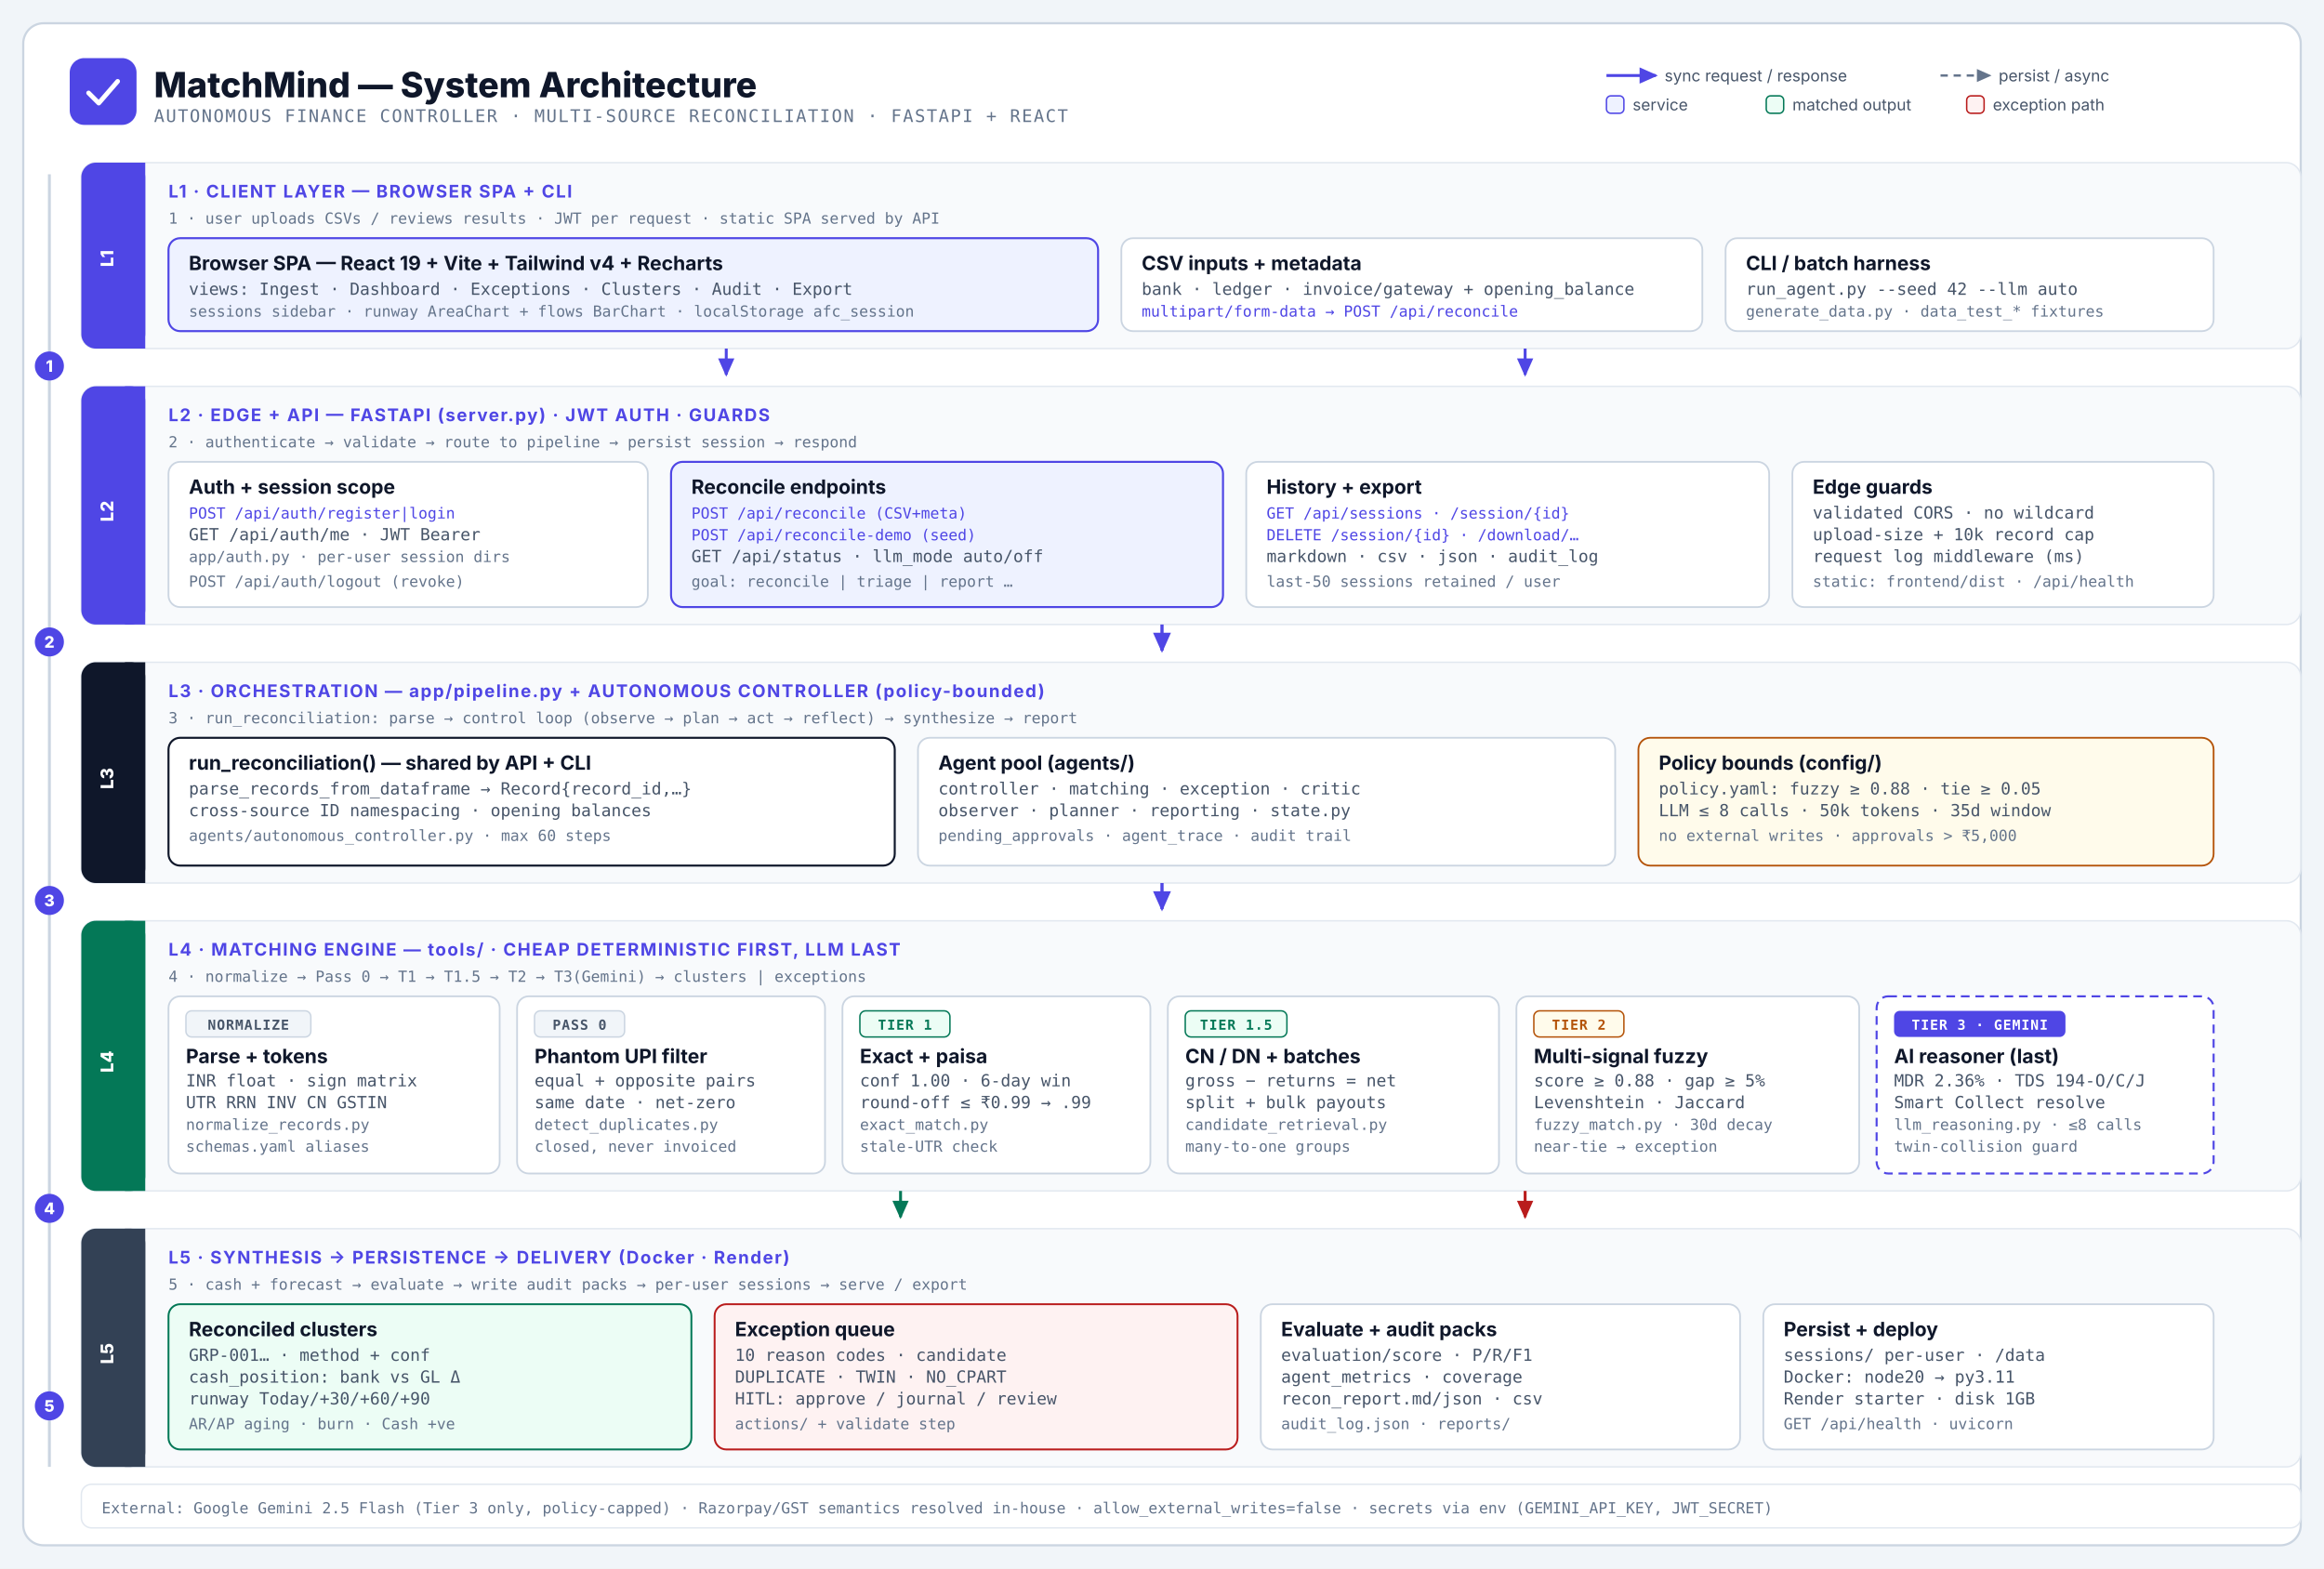
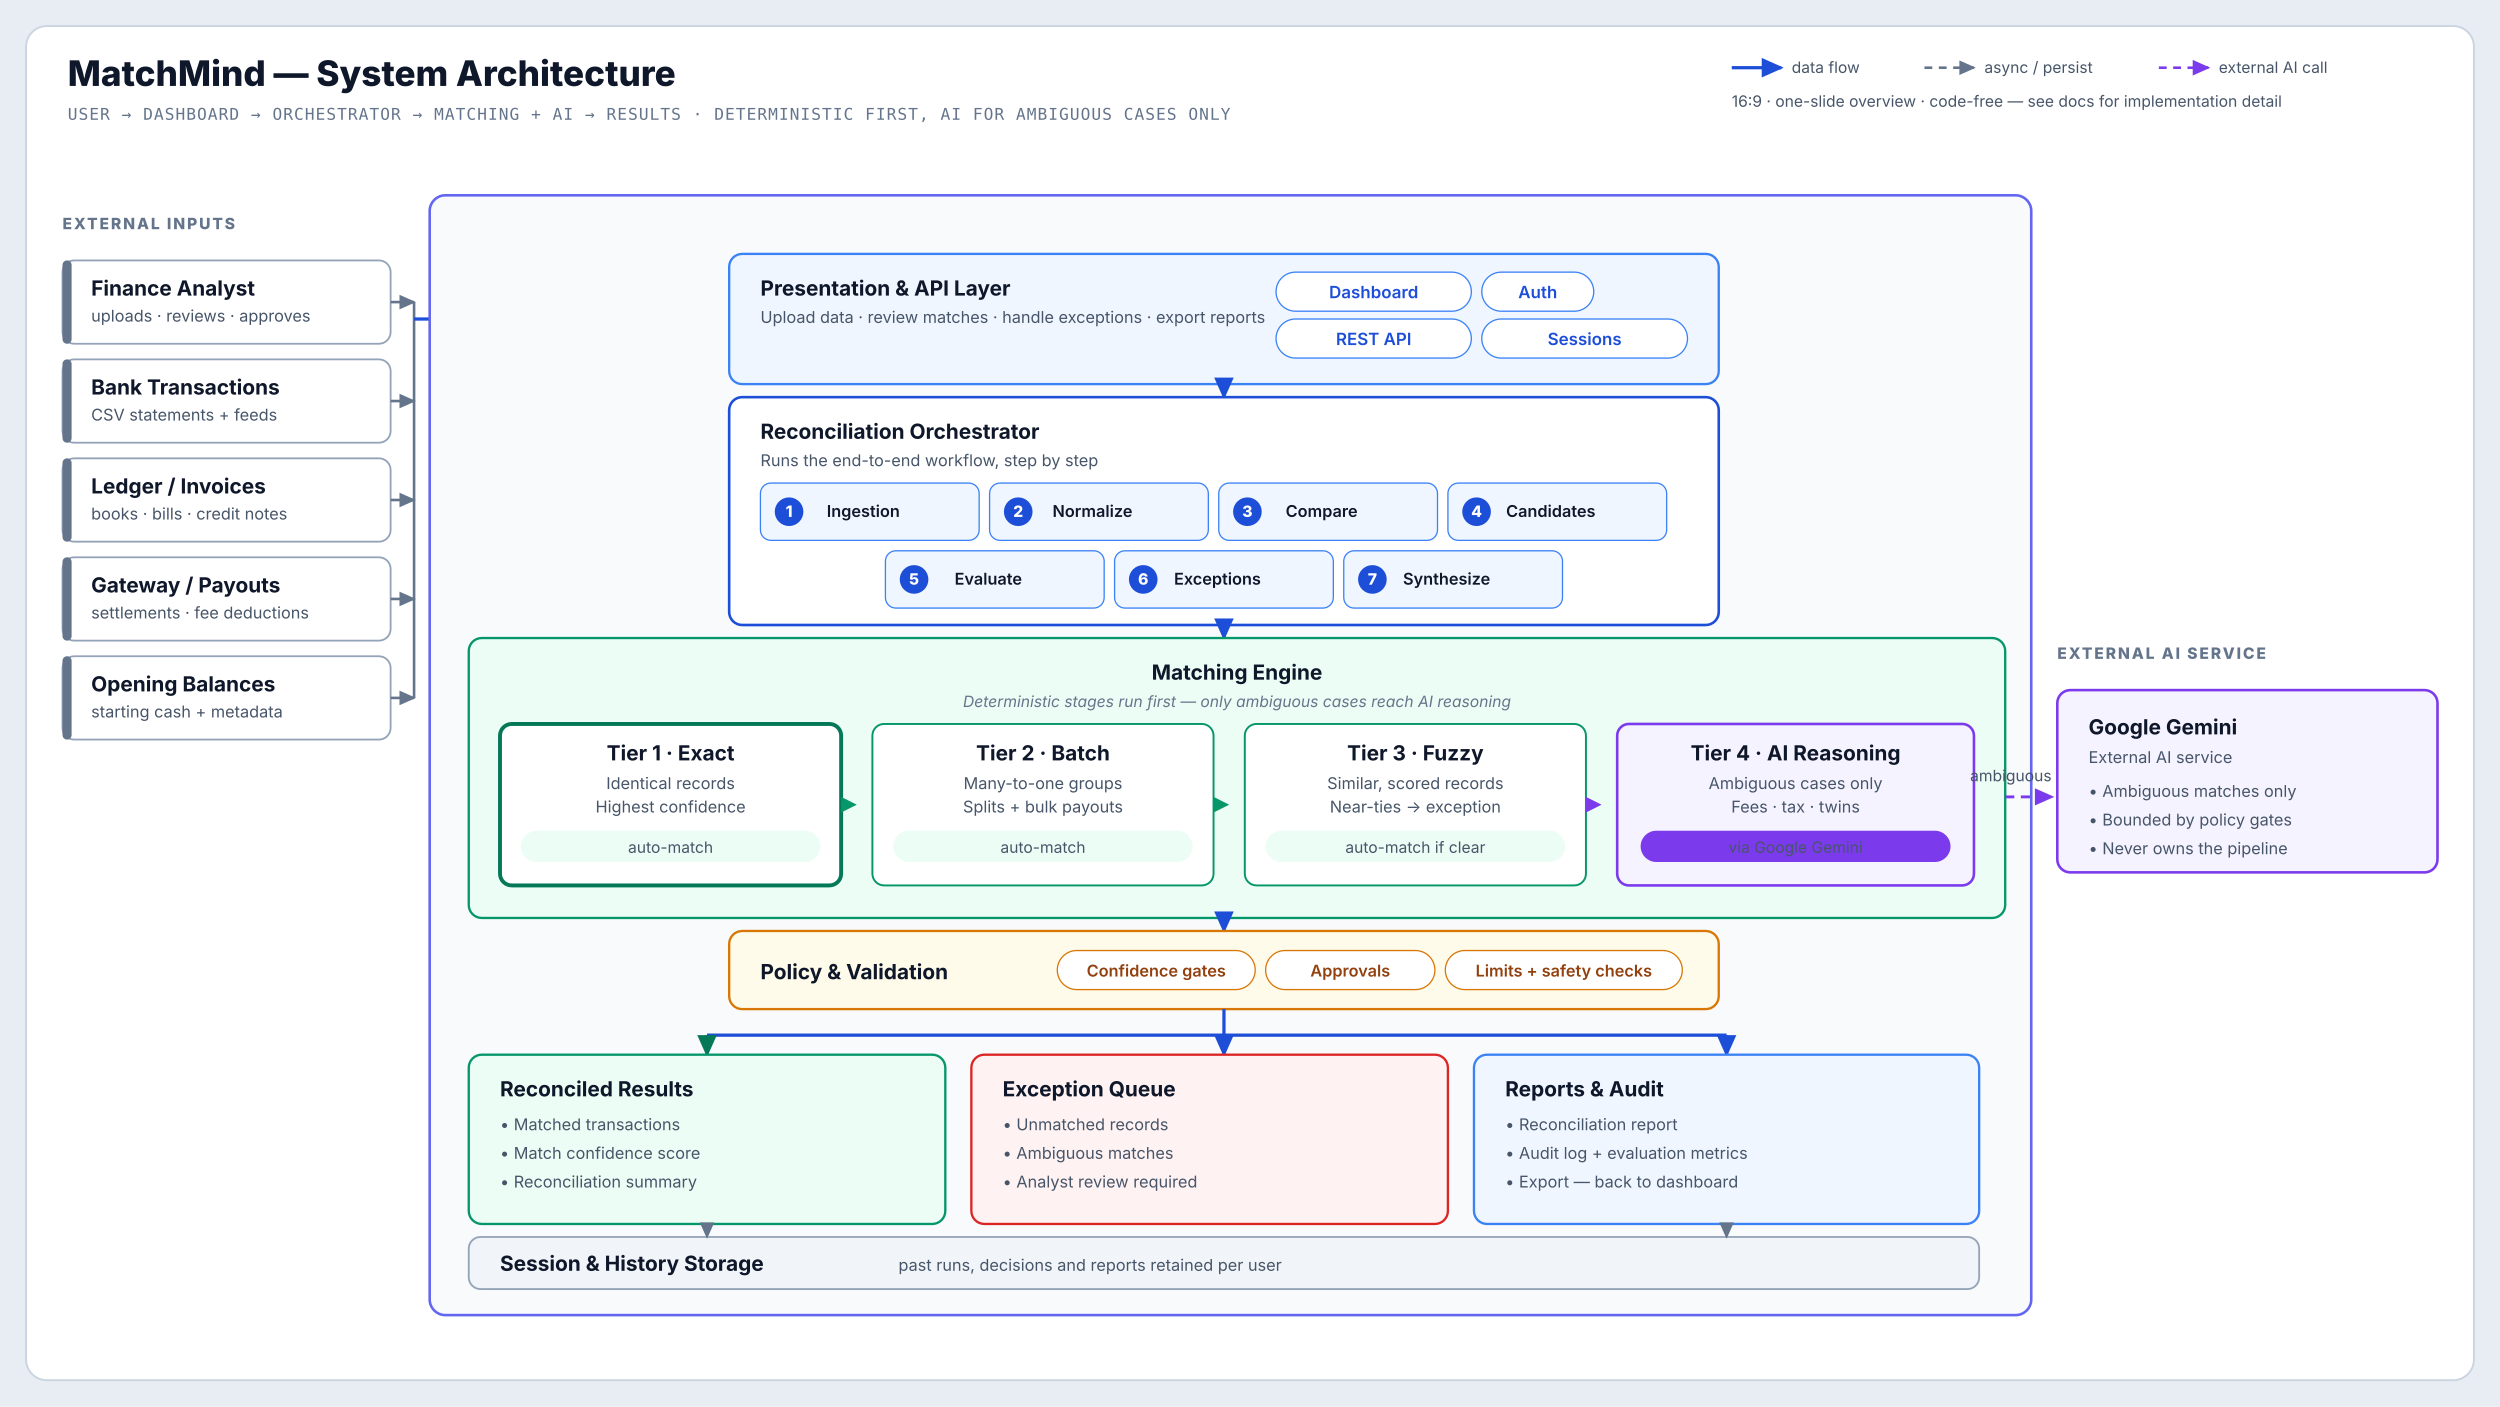
- <svg xmlns="http://www.w3.org/2000/svg" viewBox="0 0 1600 1080" width="1600" height="1080" role="img" aria-label="MatchMind system architecture">
+ <svg xmlns="http://www.w3.org/2000/svg" viewBox="0 0 1920 1080" width="1920" height="1080" role="img" aria-label="MatchMind system architecture">
  <defs>
-     <marker id="fl" viewBox="0 0 10 10" refX="8" refY="5" markerWidth="7" markerHeight="7" orient="auto-start-reverse">
-       <path d="M 0 1 L 9 5 L 0 9 z" fill="#4F46E5" />
-     </marker>
-     <marker id="flS" viewBox="0 0 10 10" refX="8" refY="5" markerWidth="7" markerHeight="7" orient="auto-start-reverse">
+     <marker id="aB" viewBox="0 0 10 10" refX="8" refY="5" markerWidth="7.5" markerHeight="7.5" orient="auto-start-reverse">
+       <path d="M 0 1 L 9 5 L 0 9 z" fill="#1D4ED8" />
+     </marker>
+     <marker id="aG" viewBox="0 0 10 10" refX="8" refY="5" markerWidth="7.5" markerHeight="7.5" orient="auto-start-reverse">
+       <path d="M 0 1 L 9 5 L 0 9 z" fill="#047857" />
+     </marker>
+     <marker id="aP" viewBox="0 0 10 10" refX="8" refY="5" markerWidth="7.5" markerHeight="7.5" orient="auto-start-reverse">
+       <path d="M 0 1 L 9 5 L 0 9 z" fill="#7C3AED" />
+     </marker>
+     <marker id="aS" viewBox="0 0 10 10" refX="8" refY="5" markerWidth="7" markerHeight="7" orient="auto-start-reverse">
      <path d="M 0 1 L 9 5 L 0 9 z" fill="#64748B" />
-     </marker>
-     <marker id="flG" viewBox="0 0 10 10" refX="8" refY="5" markerWidth="7" markerHeight="7" orient="auto-start-reverse">
-       <path d="M 0 1 L 9 5 L 0 9 z" fill="#047857" />
-     </marker>
-     <marker id="flR" viewBox="0 0 10 10" refX="8" refY="5" markerWidth="7" markerHeight="7" orient="auto-start-reverse">
-       <path d="M 0 1 L 9 5 L 0 9 z" fill="#B91C1C" />
    </marker>
  </defs>
  <style>
    .sans { font-family: Inter, -apple-system, 'Segoe UI', sans-serif; }
    .mono { font-family: 'JetBrains Mono', ui-monospace, SFMono-Regular, Menlo, monospace; }
-     .h1 { font-size: 24px; font-weight: 800; fill: #0F172A; }
-     .sub { font-size: 12px; fill: #64748B; letter-spacing: .08em; }
-     .lane { font-size: 12px; font-weight: 700; fill: #4F46E5; letter-spacing: .08em; }
-     .laneNo { font-size: 12px; font-weight: 800; fill: #FFFFFF; }
-     .bt { font-size: 13.5px; font-weight: 700; fill: #0F172A; }
-     .bd { font-size: 11.5px; fill: #475569; }
-     .cd { font-size: 10.5px; fill: #64748B; }
-     .tag { font-size: 9.5px; font-weight: 700; letter-spacing: .06em; }
-     .fn { font-size: 10.5px; fill: #4F46E5; }
-     .step { font-size: 11px; font-weight: 800; fill: #FFFFFF; }
-     .lg { font-size: 11px; fill: #475569; }
+     .h1 { font-size: 27px; font-weight: 800; fill: #0F172A; }
+     .sub { font-size: 12.5px; fill: #64748B; letter-spacing: .06em; }
+     .zone { font-size: 12px; font-weight: 800; letter-spacing: .12em; fill: #64748B; }
+     .bt { font-size: 16px; font-weight: 700; fill: #0F172A; }
+     .bd { font-size: 12.5px; fill: #475569; }
+     .it { font-size: 13px; font-weight: 600; }
+     .num { font-size: 12px; font-weight: 800; fill: #FFFFFF; }
+     .lg { font-size: 12px; fill: #475569; }
+     .cap { font-size: 12px; font-style: italic; fill: #64748B; }
  </style>
-   <rect x="0" y="0" width="1600" height="1080" fill="#F1F5F9" />
-   <rect x="16" y="16" width="1568" height="1048" rx="14" fill="#FFFFFF" stroke="#CBD5E1" stroke-width="1.5" />
-   <g transform="translate(48,40)">
-     <rect x="0" y="0" width="46" height="46" rx="10" fill="#4F46E5" />
-     <path d="M 13 24 L 20 31 L 33 16" stroke="#FFFFFF" stroke-width="3.2" stroke-linecap="round" stroke-linejoin="round" fill="none" />
-     <text x="58" y="27" class="sans h1">MatchMind — System Architecture</text>
-     <text x="58" y="44" class="mono sub">AUTONOMOUS FINANCE CONTROLLER · MULTI-SOURCE RECONCILIATION · FASTAPI + REACT</text>
-     <g transform="translate(1058,2)">
-       <line x1="0" y1="10" x2="34" y2="10" stroke="#4F46E5" stroke-width="2" marker-end="url(#fl)" />
-       <text x="40" y="14" class="sans lg">sync request / response</text>
-       <line x1="230" y1="10" x2="264" y2="10" stroke="#64748B" stroke-width="1.6" stroke-dasharray="5 4" marker-end="url(#flS)" />
-       <text x="270" y="14" class="sans lg">persist / async</text>
-       <rect x="0" y="24" width="12" height="12" rx="3" fill="#EEF2FF" stroke="#4F46E5" />
-       <text x="18" y="34" class="sans lg">service</text>
-       <rect x="110" y="24" width="12" height="12" rx="3" fill="#ECFDF5" stroke="#047857" />
-       <text x="128" y="34" class="sans lg">matched output</text>
-       <rect x="248" y="24" width="12" height="12" rx="3" fill="#FEF2F2" stroke="#B91C1C" />
-       <text x="266" y="34" class="sans lg">exception path</text>
-     </g>
-   </g>
-   <line x1="34" y1="120" x2="34" y2="1010" stroke="#CBD5E1" stroke-width="2" />
-   <g class="sans" text-anchor="middle">
-     <circle cx="34" cy="252" r="10" fill="#4F46E5" />
-     <text x="34" y="256" class="step">1</text>
-     <circle cx="34" cy="442" r="10" fill="#4F46E5" />
-     <text x="34" y="446" class="step">2</text>
-     <circle cx="34" cy="620" r="10" fill="#4F46E5" />
-     <text x="34" y="624" class="step">3</text>
-     <circle cx="34" cy="832" r="10" fill="#4F46E5" />
-     <text x="34" y="836" class="step">4</text>
-     <circle cx="34" cy="968" r="10" fill="#4F46E5" />
-     <text x="34" y="972" class="step">5</text>
-   </g>
-   <g transform="translate(56,112)">
-     <rect x="0" y="0" width="1528" height="128" rx="10" fill="#F8FAFC" stroke="#E2E8F0" />
-     <rect x="0" y="0" width="44" height="128" rx="10" fill="#4F46E5" />
-     <rect x="30" y="0" width="14" height="128" fill="#4F46E5" />
-     <text x="22" y="66" class="sans laneNo" text-anchor="middle" transform="rotate(-90,22,66)">L1</text>
-     <text x="60" y="24" class="sans lane">L1 · CLIENT LAYER — BROWSER SPA + CLI</text>
-     <text x="60" y="42" class="mono cd">1 · user uploads CSVs / reviews results · JWT per request · static SPA served by API</text>
-     <g transform="translate(60,52)">
-       <rect x="0" y="0" width="640" height="64" rx="8" fill="#EEF2FF" stroke="#4F46E5" stroke-width="1.4" />
-       <text x="14" y="22" class="sans bt">Browser SPA — React 19 + Vite + Tailwind v4 + Recharts</text>
-       <text x="14" y="39" class="mono bd">views: Ingest · Dashboard · Exceptions · Clusters · Audit · Export</text>
-       <text x="14" y="54" class="mono cd">sessions sidebar · runway AreaChart + flows BarChart · localStorage afc_session</text>
-     </g>
-     <g transform="translate(716,52)">
-       <rect x="0" y="0" width="400" height="64" rx="8" fill="#FFFFFF" stroke="#CBD5E1" stroke-width="1.2" />
-       <text x="14" y="22" class="sans bt">CSV inputs + metadata</text>
-       <text x="14" y="39" class="mono bd">bank · ledger · invoice/gateway + opening_balance</text>
-       <text x="14" y="54" class="mono fn">multipart/form-data → POST /api/reconcile</text>
-     </g>
-     <g transform="translate(1132,52)">
-       <rect x="0" y="0" width="336" height="64" rx="8" fill="#FFFFFF" stroke="#CBD5E1" stroke-width="1.2" />
-       <text x="14" y="22" class="sans bt">CLI / batch harness</text>
-       <text x="14" y="39" class="mono bd">run_agent.py --seed 42 --llm auto</text>
-       <text x="14" y="54" class="mono cd">generate_data.py · data_test_* fixtures</text>
-     </g>
-   </g>
-   <line x1="500" y1="240" x2="500" y2="258" stroke="#4F46E5" stroke-width="2" marker-end="url(#fl)" />
-   <line x1="1050" y1="240" x2="1050" y2="258" stroke="#4F46E5" stroke-width="2" marker-end="url(#fl)" />
-   <g transform="translate(56,266)">
-     <rect x="0" y="0" width="1528" height="164" rx="10" fill="#F8FAFC" stroke="#E2E8F0" />
-     <rect x="0" y="0" width="44" height="164" rx="10" fill="#4F46E5" />
-     <rect x="30" y="0" width="14" height="164" fill="#4F46E5" />
-     <text x="22" y="86" class="sans laneNo" text-anchor="middle" transform="rotate(-90,22,86)">L2</text>
-     <text x="60" y="24" class="sans lane">L2 · EDGE + API — FASTAPI (server.py) · JWT AUTH · GUARDS</text>
-     <text x="60" y="42" class="mono cd">2 · authenticate → validate → route to pipeline → persist session → respond</text>
-     <g transform="translate(60,52)">
-       <rect x="0" y="0" width="330" height="100" rx="8" fill="#FFFFFF" stroke="#CBD5E1" stroke-width="1.2" />
-       <text x="14" y="22" class="sans bt">Auth + session scope</text>
-       <text x="14" y="39" class="mono fn">POST /api/auth/register|login</text>
-       <text x="14" y="54" class="mono bd">GET /api/auth/me · JWT Bearer</text>
-       <text x="14" y="69" class="mono cd">app/auth.py · per-user session dirs</text>
-       <text x="14" y="86" class="mono cd">POST /api/auth/logout (revoke)</text>
-     </g>
-     <g transform="translate(406,52)">
-       <rect x="0" y="0" width="380" height="100" rx="8" fill="#EEF2FF" stroke="#4F46E5" stroke-width="1.4" />
-       <text x="14" y="22" class="sans bt">Reconcile endpoints</text>
-       <text x="14" y="39" class="mono fn">POST /api/reconcile (CSV+meta)</text>
-       <text x="14" y="54" class="mono fn">POST /api/reconcile-demo (seed)</text>
-       <text x="14" y="69" class="mono bd">GET /api/status · llm_mode auto/off</text>
-       <text x="14" y="86" class="mono cd">goal: reconcile | triage | report …</text>
-     </g>
-     <g transform="translate(802,52)">
-       <rect x="0" y="0" width="360" height="100" rx="8" fill="#FFFFFF" stroke="#CBD5E1" stroke-width="1.2" />
-       <text x="14" y="22" class="sans bt">History + export</text>
-       <text x="14" y="39" class="mono fn">GET /api/sessions · /session/{id}</text>
-       <text x="14" y="54" class="mono fn">DELETE /session/{id} · /download/…</text>
-       <text x="14" y="69" class="mono bd">markdown · csv · json · audit_log</text>
-       <text x="14" y="86" class="mono cd">last-50 sessions retained / user</text>
-     </g>
-     <g transform="translate(1178,52)">
-       <rect x="0" y="0" width="290" height="100" rx="8" fill="#FFFFFF" stroke="#CBD5E1" stroke-width="1.2" />
-       <text x="14" y="22" class="sans bt">Edge guards</text>
-       <text x="14" y="39" class="mono bd">validated CORS · no wildcard</text>
-       <text x="14" y="54" class="mono bd">upload-size + 10k record cap</text>
-       <text x="14" y="69" class="mono bd">request log middleware (ms)</text>
-       <text x="14" y="86" class="mono cd">static: frontend/dist · /api/health</text>
-     </g>
-   </g>
-   <line x1="800" y1="430" x2="800" y2="448" stroke="#4F46E5" stroke-width="2.2" marker-end="url(#fl)" />
-   <g transform="translate(56,456)">
-     <rect x="0" y="0" width="1528" height="152" rx="10" fill="#F8FAFC" stroke="#E2E8F0" />
-     <rect x="0" y="0" width="44" height="152" rx="10" fill="#0F172A" />
-     <rect x="30" y="0" width="14" height="152" fill="#0F172A" />
-     <text x="22" y="80" class="sans laneNo" text-anchor="middle" transform="rotate(-90,22,80)">L3</text>
-     <text x="60" y="24" class="sans lane" fill="#0F172A">L3 · ORCHESTRATION — app/pipeline.py + AUTONOMOUS CONTROLLER (policy-bounded)</text>
-     <text x="60" y="42" class="mono cd">3 · run_reconciliation: parse → control loop (observe → plan → act → reflect) → synthesize → report</text>
-     <g transform="translate(60,52)">
-       <rect x="0" y="0" width="500" height="88" rx="8" fill="#FFFFFF" stroke="#0F172A" stroke-width="1.4" />
-       <text x="14" y="22" class="sans bt">run_reconciliation() — shared by API + CLI</text>
-       <text x="14" y="39" class="mono bd">parse_records_from_dataframe → Record{record_id,…}</text>
-       <text x="14" y="54" class="mono bd">cross-source ID namespacing · opening balances</text>
-       <text x="14" y="71" class="mono cd">agents/autonomous_controller.py · max 60 steps</text>
-     </g>
-     <g transform="translate(576,52)">
-       <rect x="0" y="0" width="480" height="88" rx="8" fill="#FFFFFF" stroke="#CBD5E1" stroke-width="1.2" />
-       <text x="14" y="22" class="sans bt">Agent pool (agents/)</text>
-       <text x="14" y="39" class="mono bd">controller · matching · exception · critic</text>
-       <text x="14" y="54" class="mono bd">observer · planner · reporting · state.py</text>
-       <text x="14" y="71" class="mono cd">pending_approvals · agent_trace · audit trail</text>
-     </g>
-     <g transform="translate(1072,52)">
-       <rect x="0" y="0" width="396" height="88" rx="8" fill="#FFFBEB" stroke="#B45309" stroke-width="1.2" />
-       <text x="14" y="22" class="sans bt">Policy bounds (config/)</text>
-       <text x="14" y="39" class="mono bd">policy.yaml: fuzzy ≥ 0.88 · tie ≥ 0.05</text>
-       <text x="14" y="54" class="mono bd">LLM ≤ 8 calls · 50k tokens · 35d window</text>
-       <text x="14" y="71" class="mono cd">no external writes · approvals &gt; ₹5,000</text>
-     </g>
-   </g>
-   <line x1="800" y1="608" x2="800" y2="626" stroke="#4F46E5" stroke-width="2.2" marker-end="url(#fl)" />
-   <g transform="translate(56,634)">
-     <rect x="0" y="0" width="1528" height="186" rx="10" fill="#F8FAFC" stroke="#E2E8F0" />
-     <rect x="0" y="0" width="44" height="186" rx="10" fill="#047857" />
-     <rect x="30" y="0" width="14" height="186" fill="#047857" />
-     <text x="22" y="97" class="sans laneNo" text-anchor="middle" transform="rotate(-90,22,97)">L4</text>
-     <text x="60" y="24" class="sans lane" fill="#047857">L4 · MATCHING ENGINE — tools/ · CHEAP DETERMINISTIC FIRST, LLM LAST</text>
-     <text x="60" y="42" class="mono cd">4 · normalize → Pass 0 → T1 → T1.5 → T2 → T3(Gemini) → clusters | exceptions</text>
-     <g transform="translate(60,52)">
-       <rect x="0" y="0" width="228" height="122" rx="8" fill="#FFFFFF" stroke="#CBD5E1" stroke-width="1.2" />
-       <rect x="12" y="10" width="86" height="18" rx="4" fill="#F1F5F9" stroke="#CBD5E1" />
-       <text x="55" y="23" text-anchor="middle" class="mono tag" fill="#475569">NORMALIZE</text>
-       <text x="12" y="46" class="sans bt">Parse + tokens</text>
-       <text x="12" y="62" class="mono bd">INR float · sign matrix</text>
-       <text x="12" y="77" class="mono bd">UTR RRN INV CN GSTIN</text>
-       <text x="12" y="92" class="mono cd">normalize_records.py</text>
-       <text x="12" y="107" class="mono cd">schemas.yaml aliases</text>
-     </g>
-     <g transform="translate(300,52)">
-       <rect x="0" y="0" width="212" height="122" rx="8" fill="#FFFFFF" stroke="#CBD5E1" stroke-width="1.2" />
-       <rect x="12" y="10" width="62" height="18" rx="4" fill="#F1F5F9" stroke="#CBD5E1" />
-       <text x="43" y="23" text-anchor="middle" class="mono tag" fill="#475569">PASS 0</text>
-       <text x="12" y="46" class="sans bt">Phantom UPI filter</text>
-       <text x="12" y="62" class="mono bd">equal + opposite pairs</text>
-       <text x="12" y="77" class="mono bd">same date · net-zero</text>
-       <text x="12" y="92" class="mono cd">detect_duplicates.py</text>
-       <text x="12" y="107" class="mono cd">closed, never invoiced</text>
-     </g>
-     <g transform="translate(524,52)">
-       <rect x="0" y="0" width="212" height="122" rx="8" fill="#FFFFFF" stroke="#CBD5E1" stroke-width="1.2" />
-       <rect x="12" y="10" width="62" height="18" rx="4" fill="#ECFDF5" stroke="#047857" />
-       <text x="43" y="23" text-anchor="middle" class="mono tag" fill="#047857">TIER 1</text>
-       <text x="12" y="46" class="sans bt">Exact + paisa</text>
-       <text x="12" y="62" class="mono bd">conf 1.00 · 6-day win</text>
-       <text x="12" y="77" class="mono bd">round-off ≤ ₹0.99 → .99</text>
-       <text x="12" y="92" class="mono cd">exact_match.py</text>
-       <text x="12" y="107" class="mono cd">stale-UTR check</text>
-     </g>
-     <g transform="translate(748,52)">
-       <rect x="0" y="0" width="228" height="122" rx="8" fill="#FFFFFF" stroke="#CBD5E1" stroke-width="1.2" />
-       <rect x="12" y="10" width="70" height="18" rx="4" fill="#ECFDF5" stroke="#047857" />
-       <text x="47" y="23" text-anchor="middle" class="mono tag" fill="#047857">TIER 1.5</text>
-       <text x="12" y="46" class="sans bt">CN / DN + batches</text>
-       <text x="12" y="62" class="mono bd">gross − returns = net</text>
-       <text x="12" y="77" class="mono bd">split + bulk payouts</text>
-       <text x="12" y="92" class="mono cd">candidate_retrieval.py</text>
-       <text x="12" y="107" class="mono cd">many-to-one groups</text>
-     </g>
-     <g transform="translate(988,52)">
-       <rect x="0" y="0" width="236" height="122" rx="8" fill="#FFFFFF" stroke="#CBD5E1" stroke-width="1.2" />
-       <rect x="12" y="10" width="62" height="18" rx="4" fill="#FFFBEB" stroke="#B45309" />
-       <text x="43" y="23" text-anchor="middle" class="mono tag" fill="#B45309">TIER 2</text>
-       <text x="12" y="46" class="sans bt">Multi-signal fuzzy</text>
-       <text x="12" y="62" class="mono bd">score ≥ 0.88 · gap ≥ 5%</text>
-       <text x="12" y="77" class="mono bd">Levenshtein · Jaccard</text>
-       <text x="12" y="92" class="mono cd">fuzzy_match.py · 30d decay</text>
-       <text x="12" y="107" class="mono cd">near-tie → exception</text>
-     </g>
-     <g transform="translate(1236,52)">
-       <rect x="0" y="0" width="232" height="122" rx="8" fill="#FFFFFF" stroke="#4F46E5" stroke-width="1.4" stroke-dasharray="6 4" />
-       <rect x="12" y="10" width="118" height="18" rx="4" fill="#4F46E5" />
-       <text x="71" y="23" text-anchor="middle" class="mono tag" fill="#FFFFFF">TIER 3 · GEMINI</text>
-       <text x="12" y="46" class="sans bt">AI reasoner (last)</text>
-       <text x="12" y="62" class="mono bd">MDR 2.36% · TDS 194-O/C/J</text>
-       <text x="12" y="77" class="mono bd">Smart Collect resolve</text>
-       <text x="12" y="92" class="mono cd">llm_reasoning.py · ≤8 calls</text>
-       <text x="12" y="107" class="mono cd">twin-collision guard</text>
-     </g>
-   </g>
-   <line x1="620" y1="820" x2="620" y2="838" stroke="#047857" stroke-width="2" marker-end="url(#flG)" />
-   <line x1="1050" y1="820" x2="1050" y2="838" stroke="#B91C1C" stroke-width="2" marker-end="url(#flR)" />
-   <g transform="translate(56,846)">
-     <rect x="0" y="0" width="1528" height="164" rx="10" fill="#F8FAFC" stroke="#E2E8F0" />
-     <rect x="0" y="0" width="44" height="164" rx="10" fill="#334155" />
-     <rect x="30" y="0" width="14" height="164" fill="#334155" />
-     <text x="22" y="86" class="sans laneNo" text-anchor="middle" transform="rotate(-90,22,86)">L5</text>
-     <text x="60" y="24" class="sans lane" fill="#334155">L5 · SYNTHESIS → PERSISTENCE → DELIVERY (Docker · Render)</text>
-     <text x="60" y="42" class="mono cd">5 · cash + forecast → evaluate → write audit packs → per-user sessions → serve / export</text>
-     <g transform="translate(60,52)">
-       <rect x="0" y="0" width="360" height="100" rx="8" fill="#ECFDF5" stroke="#047857" stroke-width="1.3" />
-       <text x="14" y="22" class="sans bt">Reconciled clusters</text>
-       <text x="14" y="39" class="mono bd">GRP-001… · method + conf</text>
-       <text x="14" y="54" class="mono bd">cash_position: bank vs GL Δ</text>
-       <text x="14" y="69" class="mono bd">runway Today/+30/+60/+90</text>
-       <text x="14" y="86" class="mono cd">AR/AP aging · burn · Cash +ve</text>
-     </g>
-     <g transform="translate(436,52)">
-       <rect x="0" y="0" width="360" height="100" rx="8" fill="#FEF2F2" stroke="#B91C1C" stroke-width="1.3" />
-       <text x="14" y="22" class="sans bt">Exception queue</text>
-       <text x="14" y="39" class="mono bd">10 reason codes · candidate</text>
-       <text x="14" y="54" class="mono bd">DUPLICATE · TWIN · NO_CPART</text>
-       <text x="14" y="69" class="mono bd">HITL: approve / journal / review</text>
-       <text x="14" y="86" class="mono cd">actions/ + validate step</text>
-     </g>
-     <g transform="translate(812,52)">
-       <rect x="0" y="0" width="330" height="100" rx="8" fill="#FFFFFF" stroke="#CBD5E1" stroke-width="1.2" />
-       <text x="14" y="22" class="sans bt">Evaluate + audit packs</text>
-       <text x="14" y="39" class="mono bd">evaluation/score · P/R/F1</text>
-       <text x="14" y="54" class="mono bd">agent_metrics · coverage</text>
-       <text x="14" y="69" class="mono bd">recon_report.md/json · csv</text>
-       <text x="14" y="86" class="mono cd">audit_log.json · reports/</text>
-     </g>
-     <g transform="translate(1158,52)">
-       <rect x="0" y="0" width="310" height="100" rx="8" fill="#FFFFFF" stroke="#CBD5E1" stroke-width="1.2" />
-       <text x="14" y="22" class="sans bt">Persist + deploy</text>
-       <text x="14" y="39" class="mono bd">sessions/ per-user · /data</text>
-       <text x="14" y="54" class="mono bd">Docker: node20 → py3.11</text>
-       <text x="14" y="69" class="mono bd">Render starter · disk 1GB</text>
-       <text x="14" y="86" class="mono cd">GET /api/health · uvicorn</text>
-     </g>
-   </g>
-   <g transform="translate(56,1022)">
-     <rect x="0" y="0" width="1528" height="30" rx="7" fill="#FFFFFF" stroke="#E2E8F0" />
-     <text x="14" y="20" class="mono cd">External: Google Gemini 2.5 Flash (Tier 3 only, policy-capped) · Razorpay/GST semantics resolved in-house · allow_external_writes=false · secrets via env (GEMINI_API_KEY, JWT_SECRET)</text>
+   <rect x="0" y="0" width="1920" height="1080" fill="#E8EDF3" />
+   <rect x="20" y="20" width="1880" height="1040" rx="16" fill="#FFFFFF" stroke="#CBD5E1" stroke-width="1.5" />
+   <text x="52" y="66" class="sans h1">MatchMind — System Architecture</text>
+   <text x="52" y="92" class="mono sub">USER → DASHBOARD → ORCHESTRATOR → MATCHING + AI → RESULTS · DETERMINISTIC FIRST, AI FOR AMBIGUOUS CASES ONLY</text>
+   <g>
+     <line x1="1330" y1="52" x2="1368" y2="52" stroke="#1D4ED8" stroke-width="2.5" marker-end="url(#aB)" />
+     <text x="1376" y="56" class="sans lg">data flow</text>
+     <line x1="1478" y1="52" x2="1516" y2="52" stroke="#64748B" stroke-width="2" stroke-dasharray="6 5" marker-end="url(#aS)" />
+     <text x="1524" y="56" class="sans lg">async / persist</text>
+     <line x1="1658" y1="52" x2="1696" y2="52" stroke="#7C3AED" stroke-width="2" stroke-dasharray="6 5" marker-end="url(#aP)" />
+     <text x="1704" y="56" class="sans lg">external AI call</text>
+     <text x="1330" y="82" class="sans lg">16:9 · one-slide overview · code-free — see docs for implementation detail</text>
+   </g>
+   <text x="48" y="176" class="sans zone">EXTERNAL INPUTS</text>
+   <text x="945" y="176" class="sans zone" text-anchor="middle">MATCHMIND — AUTONOMOUS FINANCIAL RECONCILIATION SYSTEM</text>
+   <text x="1580" y="506" class="sans zone">EXTERNAL AI SERVICE</text>
+   <g>
+     <g transform="translate(48,200)">
+       <rect x="0" y="0" width="252" height="64" rx="9" fill="#FFFFFF" stroke="#94A3B8" stroke-width="1.4" />
+       <rect x="0" y="0" width="7" height="64" rx="3.5" fill="#64748B" />
+       <text x="22" y="27" class="sans bt" font-size="15">Finance Analyst</text>
+       <text x="22" y="47" class="sans bd">uploads · reviews · approves</text>
+     </g>
+     <g transform="translate(48,276)">
+       <rect x="0" y="0" width="252" height="64" rx="9" fill="#FFFFFF" stroke="#94A3B8" stroke-width="1.4" />
+       <rect x="0" y="0" width="7" height="64" rx="3.5" fill="#64748B" />
+       <text x="22" y="27" class="sans bt" font-size="15">Bank Transactions</text>
+       <text x="22" y="47" class="sans bd">CSV statements + feeds</text>
+     </g>
+     <g transform="translate(48,352)">
+       <rect x="0" y="0" width="252" height="64" rx="9" fill="#FFFFFF" stroke="#94A3B8" stroke-width="1.4" />
+       <rect x="0" y="0" width="7" height="64" rx="3.5" fill="#64748B" />
+       <text x="22" y="27" class="sans bt" font-size="15">Ledger / Invoices</text>
+       <text x="22" y="47" class="sans bd">books · bills · credit notes</text>
+     </g>
+     <g transform="translate(48,428)">
+       <rect x="0" y="0" width="252" height="64" rx="9" fill="#FFFFFF" stroke="#94A3B8" stroke-width="1.4" />
+       <rect x="0" y="0" width="7" height="64" rx="3.5" fill="#64748B" />
+       <text x="22" y="27" class="sans bt" font-size="15">Gateway / Payouts</text>
+       <text x="22" y="47" class="sans bd">settlements · fee deductions</text>
+     </g>
+     <g transform="translate(48,504)">
+       <rect x="0" y="0" width="252" height="64" rx="9" fill="#FFFFFF" stroke="#94A3B8" stroke-width="1.4" />
+       <rect x="0" y="0" width="7" height="64" rx="3.5" fill="#64748B" />
+       <text x="22" y="27" class="sans bt" font-size="15">Opening Balances</text>
+       <text x="22" y="47" class="sans bd">starting cash + metadata</text>
+     </g>
+     <line x1="318" y1="232" x2="318" y2="536" stroke="#64748B" stroke-width="2" />
+     <line x1="300" y1="232" x2="318" y2="232" stroke="#64748B" stroke-width="2" marker-end="url(#aS)" />
+     <line x1="300" y1="308" x2="318" y2="308" stroke="#64748B" stroke-width="2" marker-end="url(#aS)" />
+     <line x1="300" y1="384" x2="318" y2="384" stroke="#64748B" stroke-width="2" marker-end="url(#aS)" />
+     <line x1="300" y1="460" x2="318" y2="460" stroke="#64748B" stroke-width="2" marker-end="url(#aS)" />
+     <line x1="300" y1="536" x2="318" y2="536" stroke="#64748B" stroke-width="2" marker-end="url(#aS)" />
+     <line x1="318" y1="245" x2="556" y2="245" stroke="#1D4ED8" stroke-width="2.5" marker-end="url(#aB)" />
+   </g>
+   <rect x="330" y="150" width="1230" height="860" rx="12" fill="#F8FAFC" stroke="#6366F1" stroke-width="2" />
+   <g transform="translate(560,195)">
+     <rect x="0" y="0" width="760" height="100" rx="10" fill="#EFF6FF" stroke="#3B82F6" stroke-width="1.8" />
+     <text x="24" y="32" class="sans bt">Presentation &amp; API Layer</text>
+     <text x="24" y="53" class="sans bd">Upload data · review matches · handle exceptions · export reports</text>
+     <g class="sans" text-anchor="middle">
+       <rect x="420" y="14" width="150" height="30" rx="15" fill="#FFFFFF" stroke="#3B82F6" />
+       <text x="495" y="34" class="it" font-size="12.5" fill="#1D4ED8">Dashboard</text>
+       <rect x="578" y="14" width="86" height="30" rx="15" fill="#FFFFFF" stroke="#3B82F6" />
+       <text x="621" y="34" class="it" font-size="12.5" fill="#1D4ED8">Auth</text>
+       <rect x="420" y="50" width="150" height="30" rx="15" fill="#FFFFFF" stroke="#3B82F6" />
+       <text x="495" y="70" class="it" font-size="12.5" fill="#1D4ED8">REST API</text>
+       <rect x="578" y="50" width="158" height="30" rx="15" fill="#FFFFFF" stroke="#3B82F6" />
+       <text x="657" y="70" class="it" font-size="12.5" fill="#1D4ED8">Sessions</text>
+     </g>
+   </g>
+   <line x1="940" y1="295" x2="940" y2="305" stroke="#1D4ED8" stroke-width="2.5" marker-end="url(#aB)" />
+   <g transform="translate(560,305)">
+     <rect x="0" y="0" width="760" height="175" rx="10" fill="#FFFFFF" stroke="#1D4ED8" stroke-width="2" />
+     <text x="24" y="32" class="sans bt">Reconciliation Orchestrator</text>
+     <text x="24" y="53" class="sans bd">Runs the end-to-end workflow, step by step</text>
+     <g class="sans" text-anchor="middle">
+       <rect x="24" y="66" width="168" height="44" rx="8" fill="#EFF6FF" stroke="#3B82F6" />
+       <circle cx="46" cy="88" r="11" fill="#1D4ED8" />
+       <text x="46" y="92" class="num">1</text>
+       <text x="103" y="92" font-size="12.5" font-weight="600" fill="#0F172A">Ingestion</text>
+       <rect x="200" y="66" width="168" height="44" rx="8" fill="#EFF6FF" stroke="#3B82F6" />
+       <circle cx="222" cy="88" r="11" fill="#1D4ED8" />
+       <text x="222" y="92" class="num">2</text>
+       <text x="279" y="92" font-size="12.5" font-weight="600" fill="#0F172A">Normalize</text>
+       <rect x="376" y="66" width="168" height="44" rx="8" fill="#EFF6FF" stroke="#3B82F6" />
+       <circle cx="398" cy="88" r="11" fill="#1D4ED8" />
+       <text x="398" y="92" class="num">3</text>
+       <text x="455" y="92" font-size="12.5" font-weight="600" fill="#0F172A">Compare</text>
+       <rect x="552" y="66" width="168" height="44" rx="8" fill="#EFF6FF" stroke="#3B82F6" />
+       <circle cx="574" cy="88" r="11" fill="#1D4ED8" />
+       <text x="574" y="92" class="num">4</text>
+       <text x="631" y="92" font-size="12.5" font-weight="600" fill="#0F172A">Candidates</text>
+       <rect x="120" y="118" width="168" height="44" rx="8" fill="#EFF6FF" stroke="#3B82F6" />
+       <circle cx="142" cy="140" r="11" fill="#1D4ED8" />
+       <text x="142" y="144" class="num">5</text>
+       <text x="199" y="144" font-size="12.5" font-weight="600" fill="#0F172A">Evaluate</text>
+       <rect x="296" y="118" width="168" height="44" rx="8" fill="#EFF6FF" stroke="#3B82F6" />
+       <circle cx="318" cy="140" r="11" fill="#1D4ED8" />
+       <text x="318" y="144" class="num">6</text>
+       <text x="375" y="144" font-size="12.5" font-weight="600" fill="#0F172A">Exceptions</text>
+       <rect x="472" y="118" width="168" height="44" rx="8" fill="#EFF6FF" stroke="#3B82F6" />
+       <circle cx="494" cy="140" r="11" fill="#1D4ED8" />
+       <text x="494" y="144" class="num">7</text>
+       <text x="551" y="144" font-size="12.5" font-weight="600" fill="#0F172A">Synthesize</text>
+     </g>
+   </g>
+   <line x1="940" y1="480" x2="940" y2="490" stroke="#1D4ED8" stroke-width="2.5" marker-end="url(#aB)" />
+   <g transform="translate(360,490)">
+     <rect x="0" y="0" width="1180" height="215" rx="10" fill="#ECFDF5" stroke="#059669" stroke-width="1.8" />
+     <text x="590" y="32" class="sans bt" text-anchor="middle">Matching Engine</text>
+     <text x="590" y="53" class="sans cap" text-anchor="middle">Deterministic stages run first — only ambiguous cases reach AI reasoning</text>
+     <g>
+       <rect x="24" y="66" width="262" height="124" rx="9" fill="#FFFFFF" stroke="#059669" stroke-width="1.5" />
+       <text x="155" y="94" class="sans bt" font-size="15" text-anchor="middle">Tier 1 · Exact</text>
+       <text x="155" y="116" class="sans bd" text-anchor="middle">Identical records</text>
+       <text x="155" y="134" class="sans bd" text-anchor="middle">Highest confidence</text>
+       <rect x="40" y="148" width="230" height="24" rx="12" fill="#ECFDF5" />
+       <text x="155" y="165" class="sans lg" text-anchor="middle" fill="#047857">auto-match</text>
+       <rect x="24" y="66" width="262" height="124" rx="9" fill="none" stroke="#047857" stroke-width="3" />
+       <rect x="310" y="66" width="262" height="124" rx="9" fill="#FFFFFF" stroke="#059669" stroke-width="1.5" />
+       <text x="441" y="94" class="sans bt" font-size="15" text-anchor="middle">Tier 2 · Batch</text>
+       <text x="441" y="116" class="sans bd" text-anchor="middle">Many-to-one groups</text>
+       <text x="441" y="134" class="sans bd" text-anchor="middle">Splits + bulk payouts</text>
+       <rect x="326" y="148" width="230" height="24" rx="12" fill="#ECFDF5" />
+       <text x="441" y="165" class="sans lg" text-anchor="middle" fill="#047857">auto-match</text>
+       <rect x="596" y="66" width="262" height="124" rx="9" fill="#FFFFFF" stroke="#059669" stroke-width="1.5" />
+       <text x="727" y="94" class="sans bt" font-size="15" text-anchor="middle">Tier 3 · Fuzzy</text>
+       <text x="727" y="116" class="sans bd" text-anchor="middle">Similar, scored records</text>
+       <text x="727" y="134" class="sans bd" text-anchor="middle">Near-ties → exception</text>
+       <rect x="612" y="148" width="230" height="24" rx="12" fill="#ECFDF5" />
+       <text x="727" y="165" class="sans lg" text-anchor="middle" fill="#047857">auto-match if clear</text>
+       <rect x="882" y="66" width="274" height="124" rx="9" fill="#F5F3FF" stroke="#7C3AED" stroke-width="2" />
+       <text x="1019" y="94" class="sans bt" font-size="15" text-anchor="middle" fill="#5B21B6">Tier 4 · AI Reasoning</text>
+       <text x="1019" y="116" class="sans bd" text-anchor="middle">Ambiguous cases only</text>
+       <text x="1019" y="134" class="sans bd" text-anchor="middle">Fees · tax · twins</text>
+       <rect x="900" y="148" width="238" height="24" rx="12" fill="#7C3AED" />
+       <text x="1019" y="165" class="sans lg" text-anchor="middle" fill="#FFFFFF">via Google Gemini</text>
+       <polygon points="286,122 298,128 286,134" fill="#059669" />
+       <polygon points="572,122 584,128 572,134" fill="#059669" />
+       <polygon points="858,122 870,128 858,134" fill="#7C3AED" />
+     </g>
+   </g>
+   <line x1="1540" y1="612" x2="1576" y2="612" stroke="#7C3AED" stroke-width="2.2" stroke-dasharray="7 5" marker-end="url(#aP)" />
+   <text x="1558" y="600" class="sans lg" text-anchor="middle" fill="#7C3AED">ambiguous only</text>
+   <line x1="940" y1="705" x2="940" y2="715" stroke="#1D4ED8" stroke-width="2.5" marker-end="url(#aB)" />
+   <g transform="translate(560,715)">
+     <rect x="0" y="0" width="760" height="60" rx="10" fill="#FFFBEB" stroke="#D97706" stroke-width="1.8" />
+     <text x="24" y="37" class="sans bt" font-size="15">Policy &amp; Validation</text>
+     <g class="sans" text-anchor="middle">
+       <rect x="252" y="15" width="152" height="30" rx="15" fill="#FFFFFF" stroke="#D97706" />
+       <text x="328" y="35" font-size="12.5" font-weight="600" fill="#92400E">Confidence gates</text>
+       <rect x="412" y="15" width="130" height="30" rx="15" fill="#FFFFFF" stroke="#D97706" />
+       <text x="477" y="35" font-size="12.5" font-weight="600" fill="#92400E">Approvals</text>
+       <rect x="550" y="15" width="182" height="30" rx="15" fill="#FFFFFF" stroke="#D97706" />
+       <text x="641" y="35" font-size="12.5" font-weight="600" fill="#92400E">Limits + safety checks</text>
+     </g>
+   </g>
+   <line x1="940" y1="775" x2="940" y2="795" stroke="#1D4ED8" stroke-width="2.5" />
+   <line x1="543" y1="795" x2="1326" y2="795" stroke="#1D4ED8" stroke-width="2.5" />
+   <line x1="543" y1="795" x2="543" y2="810" stroke="#047857" stroke-width="2.5" marker-end="url(#aG)" />
+   <line x1="940" y1="795" x2="940" y2="810" stroke="#1D4ED8" stroke-width="2.5" marker-end="url(#aB)" />
+   <line x1="1326" y1="795" x2="1326" y2="810" stroke="#1D4ED8" stroke-width="2.5" marker-end="url(#aB)" />
+   <g transform="translate(360,810)">
+     <rect x="0" y="0" width="366" height="130" rx="10" fill="#ECFDF5" stroke="#059669" stroke-width="1.8" />
+     <text x="24" y="32" class="sans bt" font-size="15" fill="#065F46">Reconciled Results</text>
+     <text x="24" y="58" class="sans bd">• Matched transactions</text>
+     <text x="24" y="80" class="sans bd">• Match confidence score</text>
+     <text x="24" y="102" class="sans bd">• Reconciliation summary</text>
+   </g>
+   <g transform="translate(746,810)">
+     <rect x="0" y="0" width="366" height="130" rx="10" fill="#FEF2F2" stroke="#DC2626" stroke-width="1.8" />
+     <text x="24" y="32" class="sans bt" font-size="15" fill="#991B1B">Exception Queue</text>
+     <text x="24" y="58" class="sans bd">• Unmatched records</text>
+     <text x="24" y="80" class="sans bd">• Ambiguous matches</text>
+     <text x="24" y="102" class="sans bd">• Analyst review required</text>
+   </g>
+   <g transform="translate(1132,810)">
+     <rect x="0" y="0" width="388" height="130" rx="10" fill="#EFF6FF" stroke="#3B82F6" stroke-width="1.8" />
+     <text x="24" y="32" class="sans bt" font-size="15" fill="#1E40AF">Reports &amp; Audit</text>
+     <text x="24" y="58" class="sans bd">• Reconciliation report</text>
+     <text x="24" y="80" class="sans bd">• Audit log + evaluation metrics</text>
+     <text x="24" y="102" class="sans bd">• Export — back to dashboard</text>
+   </g>
+   <g transform="translate(360,950)">
+     <rect x="0" y="0" width="1160" height="40" rx="9" fill="#F1F5F9" stroke="#94A3B8" stroke-width="1.4" />
+     <text x="24" y="26" class="sans bt" font-size="14">Session &amp; History Storage</text>
+     <text x="330" y="26" class="sans bd">past runs, decisions and reports retained per user</text>
+   </g>
+   <line x1="543" y1="940" x2="543" y2="950" stroke="#64748B" stroke-width="2" stroke-dasharray="6 5" marker-end="url(#aS)" />
+   <line x1="1326" y1="940" x2="1326" y2="950" stroke="#64748B" stroke-width="2" stroke-dasharray="6 5" marker-end="url(#aS)" />
+   <g transform="translate(1580,530)">
+     <rect x="0" y="0" width="292" height="140" rx="10" fill="#F5F3FF" stroke="#7C3AED" stroke-width="2" />
+     <text x="24" y="34" class="sans bt" font-size="16" fill="#5B21B6">Google Gemini</text>
+     <text x="24" y="56" class="sans bd">External AI service</text>
+     <text x="24" y="82" class="sans bd">• Ambiguous matches only</text>
+     <text x="24" y="104" class="sans bd">• Bounded by policy gates</text>
+     <text x="24" y="126" class="sans bd">• Never owns the pipeline</text>
  </g>
</svg>
